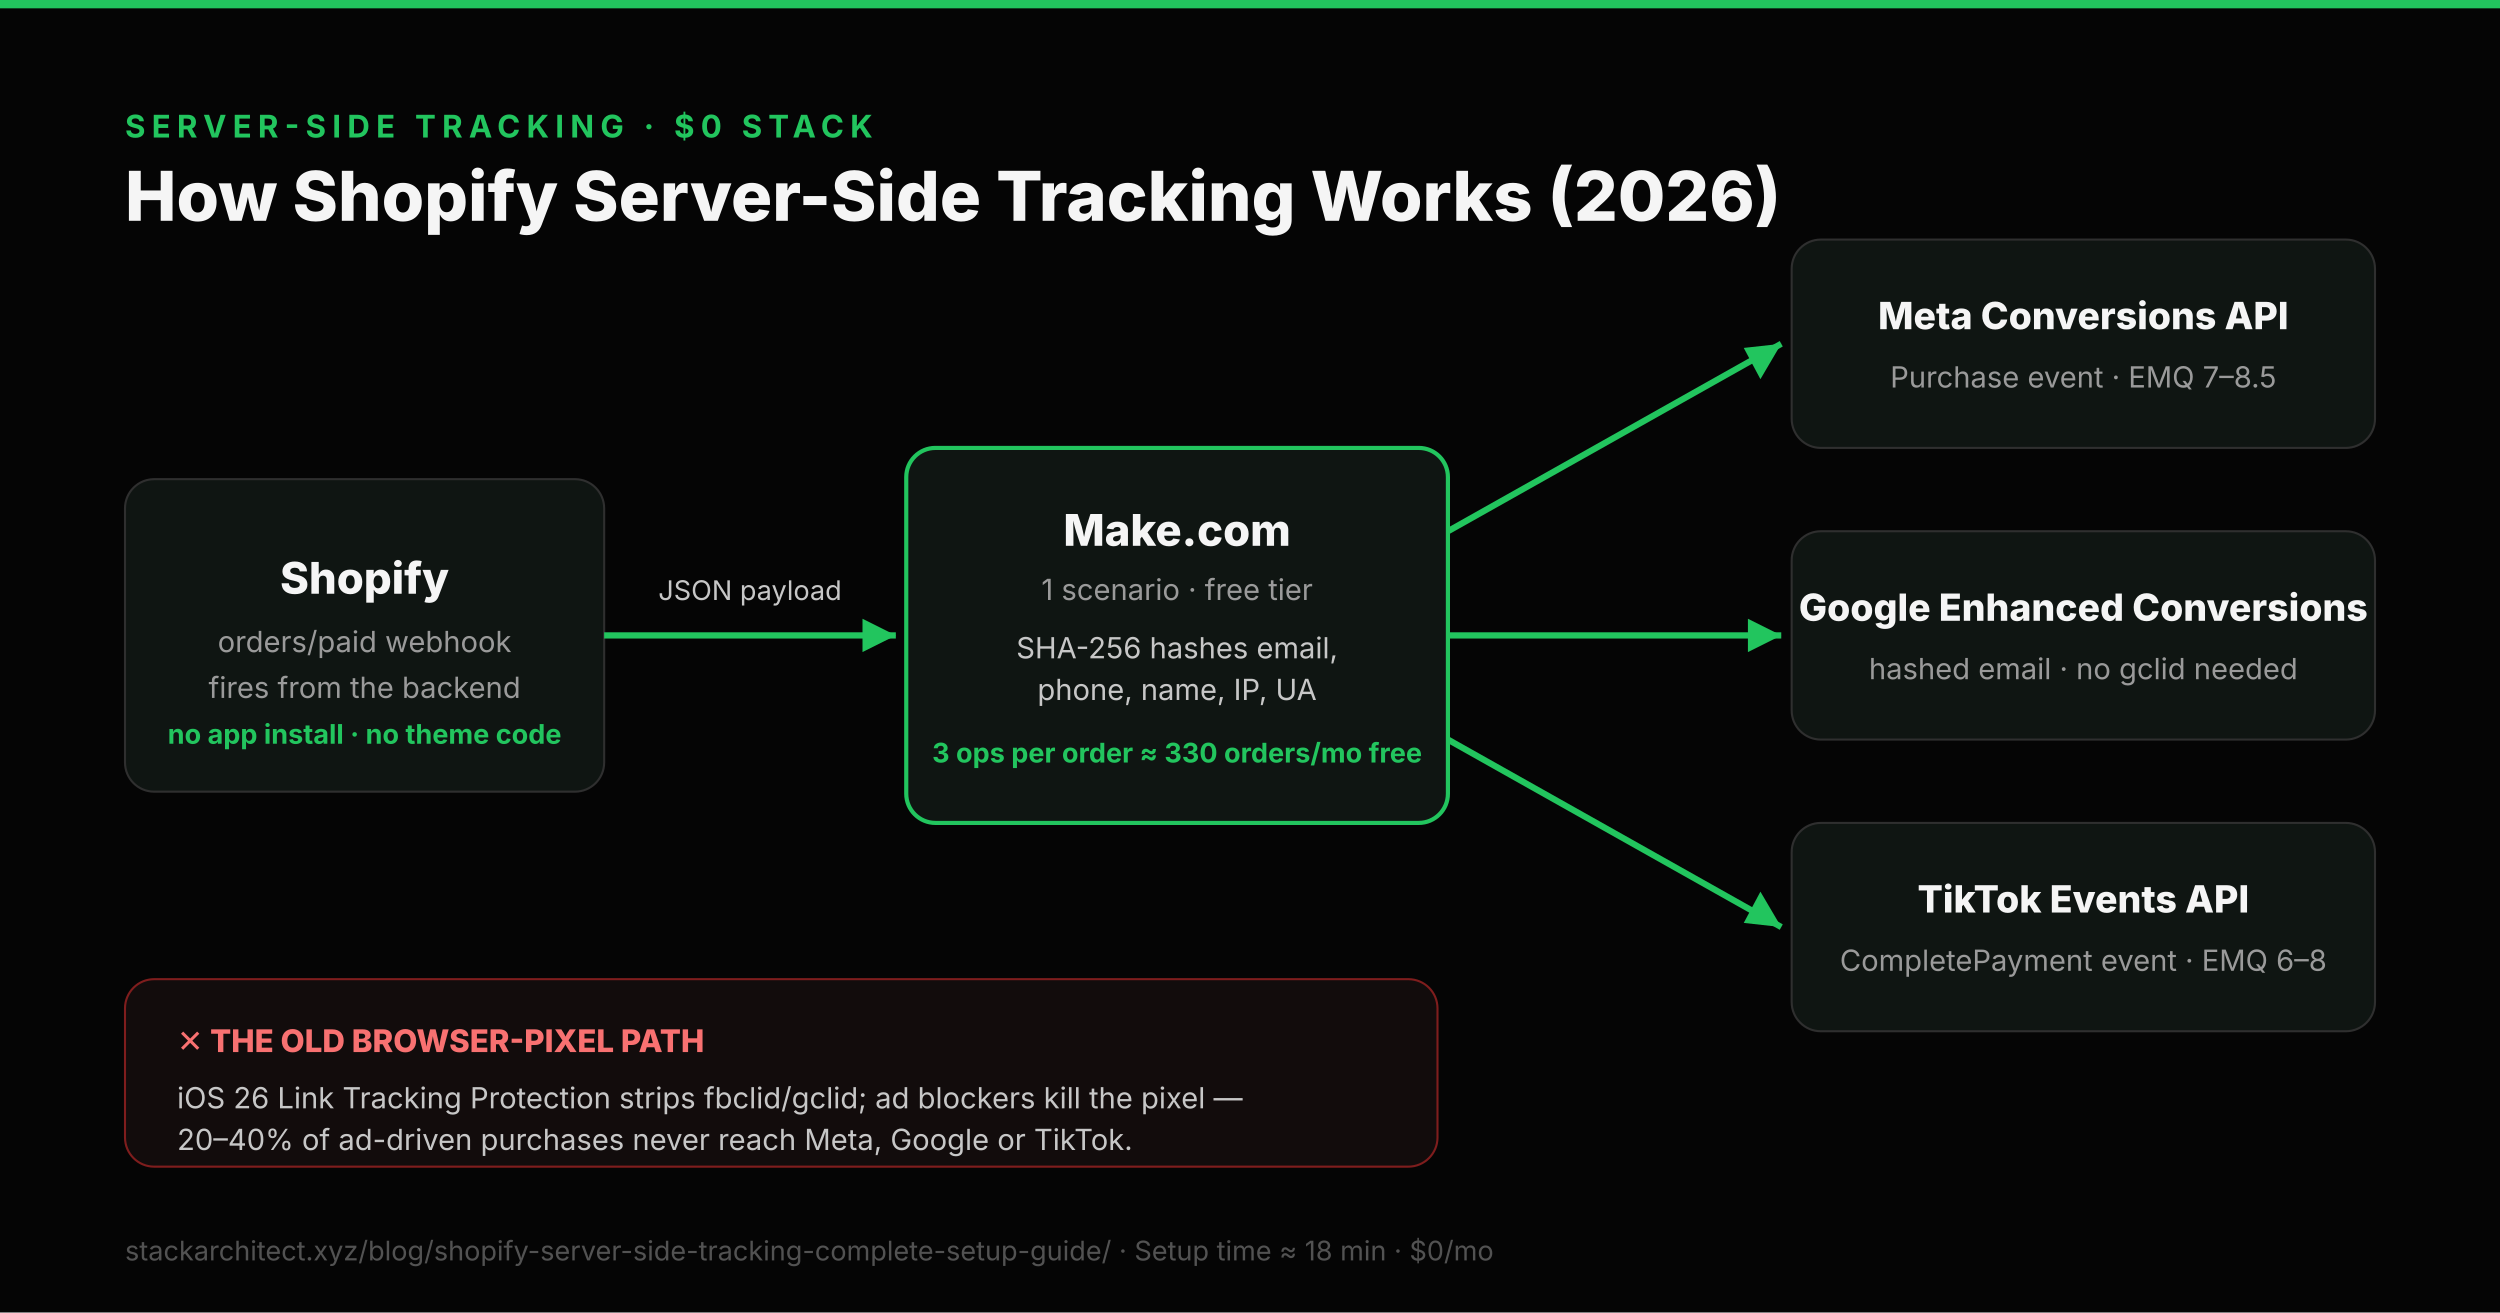
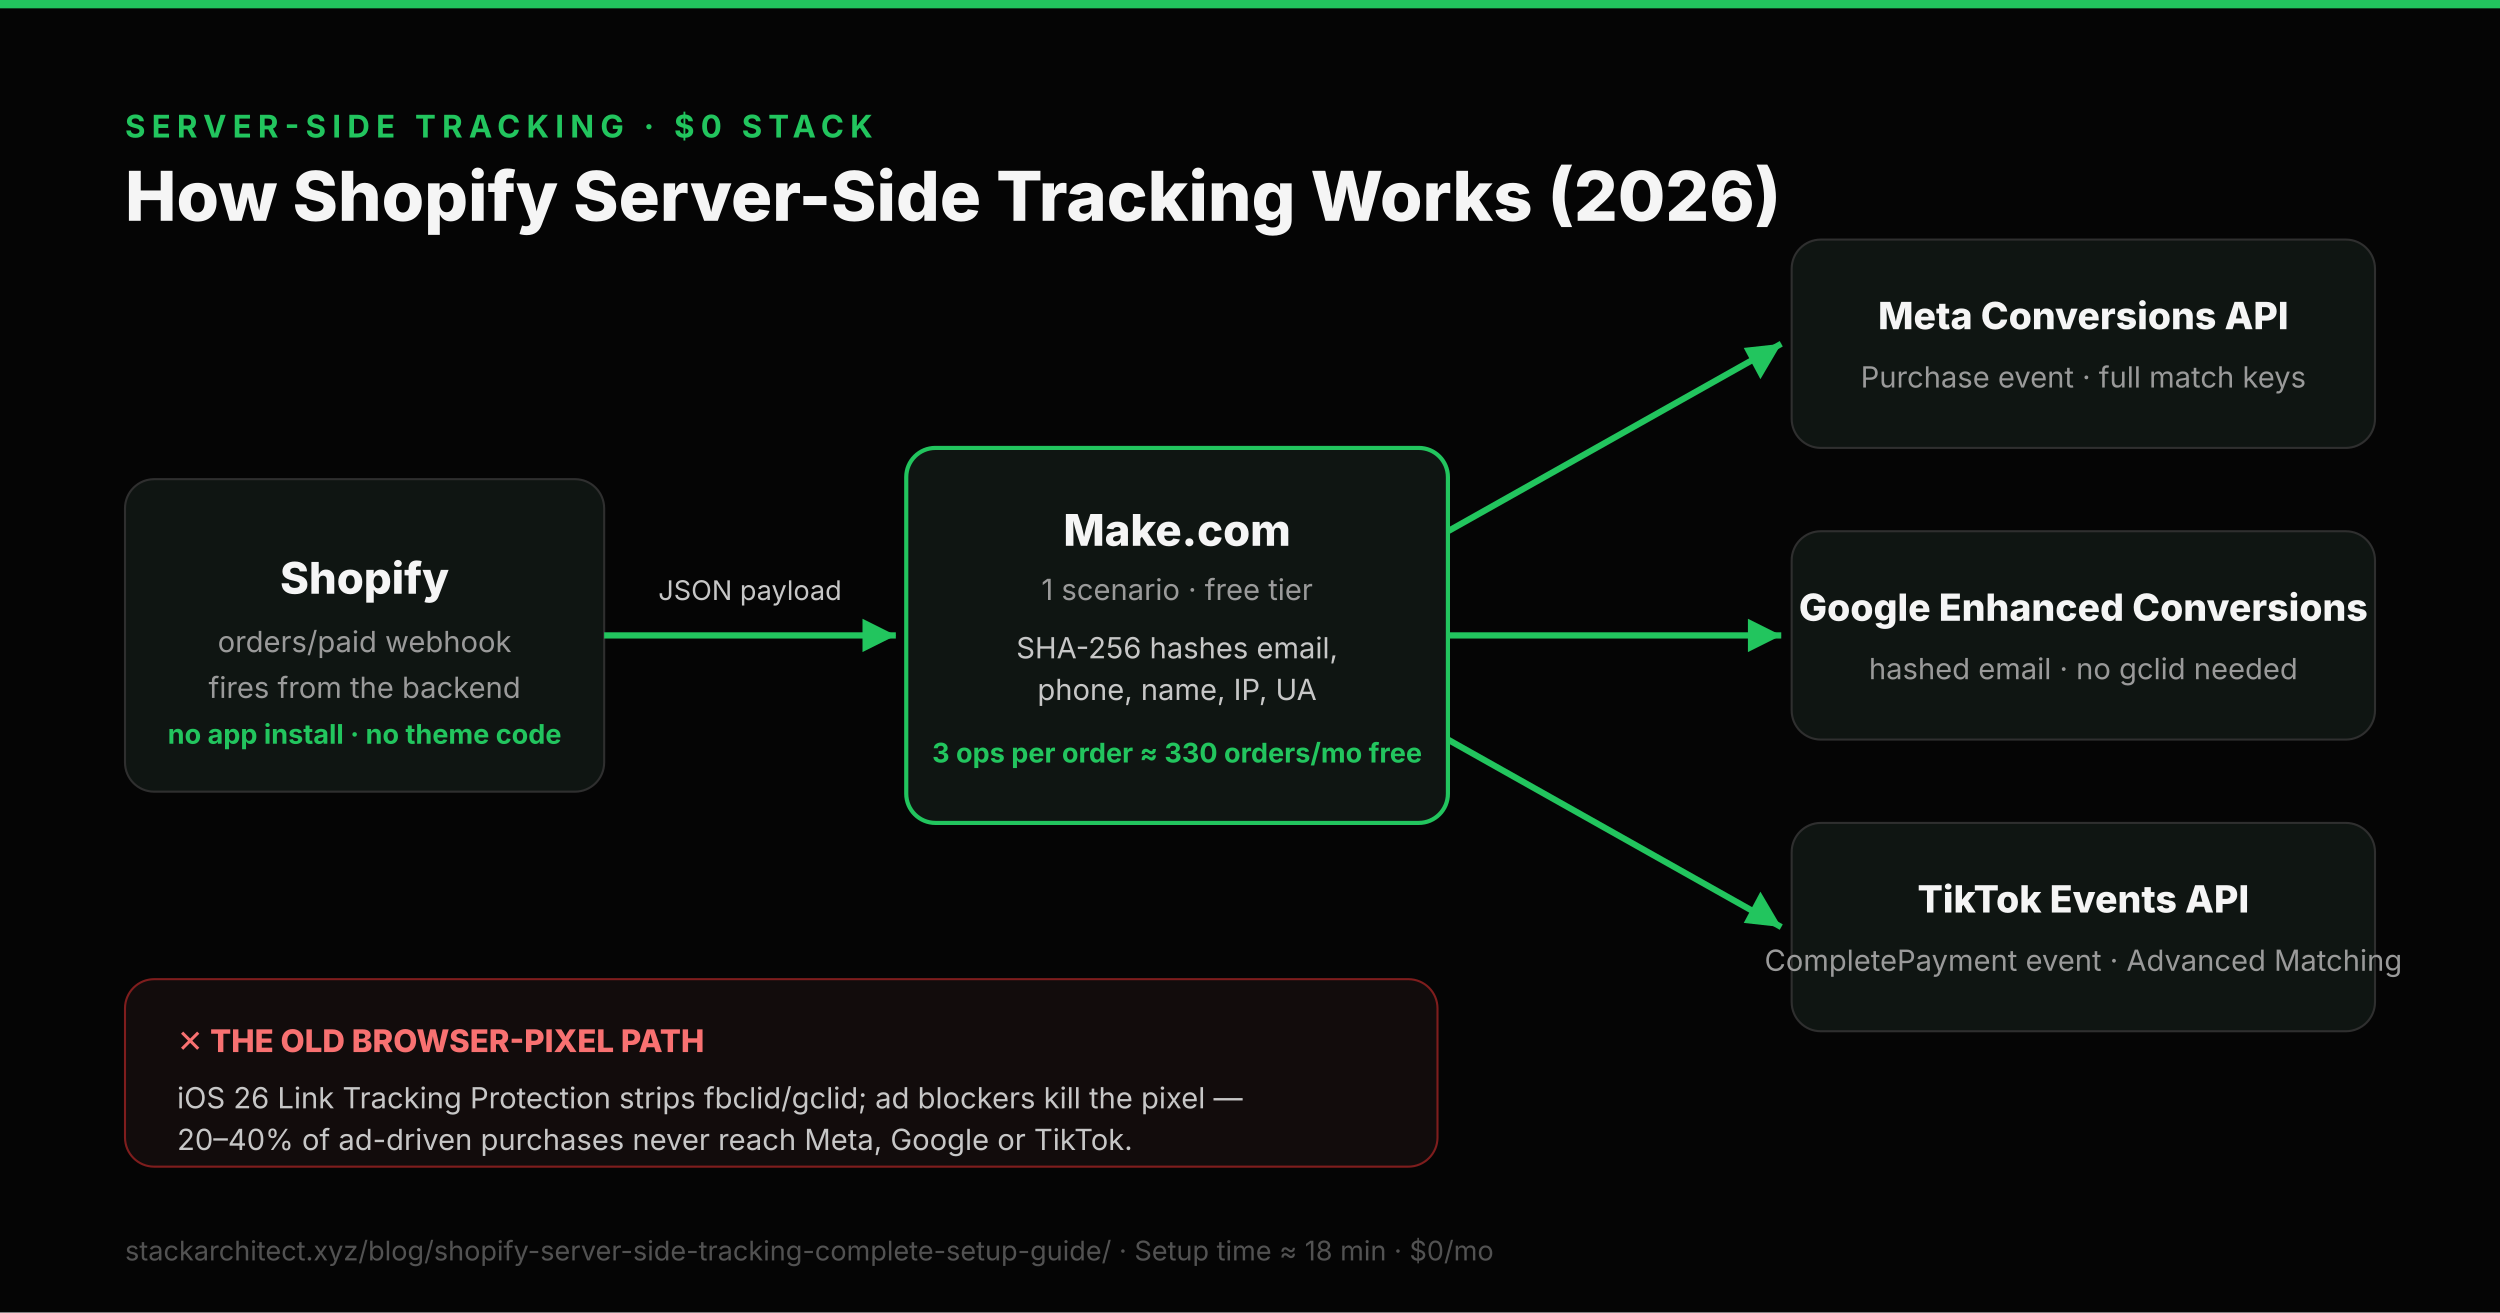
<svg xmlns="http://www.w3.org/2000/svg" viewBox="0 0 1200 630" role="img" aria-labelledby="t d" font-family="Inter,Segoe UI,Arial,sans-serif">
  <rect width="1200" height="630" fill="#050505" />
  <rect x="0" y="0" width="1200" height="4" fill="#22c55e" />
  <text x="60" y="66" fill="#22c55e" font-size="15" font-weight="700" letter-spacing="3">SERVER-SIDE TRACKING · $0 STACK</text>
  <text x="60" y="106" fill="#f5f5f5" font-size="33" font-weight="800">How Shopify Server-Side Tracking Works (2026)</text>
  <rect x="60" y="230" width="230" height="150" rx="14" fill="#0f1512" stroke="#2f2f2f" />
  <text x="175" y="285" fill="#f5f5f5" font-size="21" font-weight="800" text-anchor="middle">Shopify</text>
  <text x="175" y="313" fill="#9a9a9a" font-size="14" text-anchor="middle">orders/paid webhook</text>
  <text x="175" y="335" fill="#9a9a9a" font-size="14" text-anchor="middle">fires from the backend</text>
  <text x="175" y="357" fill="#22c55e" font-size="13" font-weight="700" text-anchor="middle">no app install · no theme code</text>
  <line x1="290" y1="305" x2="430" y2="305" stroke="#22c55e" stroke-width="3" />
  <polygon points="430,305 414,297 414,313" fill="#22c55e" />
  <text x="360" y="288" fill="#c7c7c7" font-size="13" text-anchor="middle">JSON payload</text>
  <rect x="435" y="215" width="260" height="180" rx="14" fill="#0f1512" stroke="#22c55e" stroke-width="2" />
  <text x="565" y="262" fill="#f5f5f5" font-size="21" font-weight="800" text-anchor="middle">Make.com</text>
  <text x="565" y="288" fill="#9a9a9a" font-size="14" text-anchor="middle">1 scenario · free tier</text>
  <text x="565" y="316" fill="#c7c7c7" font-size="14" text-anchor="middle">SHA-256 hashes email,</text>
  <text x="565" y="336" fill="#c7c7c7" font-size="14" text-anchor="middle">phone, name, IP, UA</text>
  <text x="565" y="366" fill="#22c55e" font-size="13" font-weight="700" text-anchor="middle">3 ops per order ≈ 330 orders/mo free</text>
  <line x1="695" y1="255" x2="855" y2="165" stroke="#22c55e" stroke-width="3" />
  <polygon points="855,165 837,167 845,182" fill="#22c55e" />
  <line x1="695" y1="305" x2="855" y2="305" stroke="#22c55e" stroke-width="3" />
  <polygon points="855,305 839,297 839,313" fill="#22c55e" />
  <line x1="695" y1="355" x2="855" y2="445" stroke="#22c55e" stroke-width="3" />
  <polygon points="855,445 845,428 837,443" fill="#22c55e" />
  <rect x="860" y="115" width="280" height="100" rx="14" fill="#0f1512" stroke="#2f2f2f" />
  <text x="1000" y="158" fill="#f5f5f5" font-size="18" font-weight="800" text-anchor="middle">Meta Conversions API</text>
-   <text x="1000" y="186" fill="#9a9a9a" font-size="14" text-anchor="middle">Purchase event · EMQ 7–8.5</text>
+   <text x="1000" y="186" fill="#9a9a9a" font-size="14" text-anchor="middle">Purchase event · full match keys</text>
  <rect x="860" y="255" width="280" height="100" rx="14" fill="#0f1512" stroke="#2f2f2f" />
  <text x="1000" y="298" fill="#f5f5f5" font-size="18" font-weight="800" text-anchor="middle">Google Enhanced Conversions</text>
  <text x="1000" y="326" fill="#9a9a9a" font-size="14" text-anchor="middle">hashed email · no gclid needed</text>
  <rect x="860" y="395" width="280" height="100" rx="14" fill="#0f1512" stroke="#2f2f2f" />
  <text x="1000" y="438" fill="#f5f5f5" font-size="18" font-weight="800" text-anchor="middle">TikTok Events API</text>
-   <text x="1000" y="466" fill="#9a9a9a" font-size="14" text-anchor="middle">CompletePayment event · EMQ 6–8</text>
+   <text x="1000" y="466" fill="#9a9a9a" font-size="14" text-anchor="middle">CompletePayment event · Advanced Matching</text>
  <rect x="60" y="470" width="630" height="90" rx="14" fill="#120c0c" stroke="#7f1d1d" />
  <text x="85" y="505" fill="#f87171" font-size="15" font-weight="800">✕ THE OLD BROWSER-PIXEL PATH</text>
  <text x="85" y="532" fill="#c7c7c7" font-size="14">iOS 26 Link Tracking Protection strips fbclid/gclid; ad blockers kill the pixel —</text>
  <text x="85" y="552" fill="#c7c7c7" font-size="14">20–40% of ad-driven purchases never reach Meta, Google or TikTok.</text>
  <text x="60" y="605" fill="#525252" font-size="13">stackarchitect.xyz/blog/shopify-server-side-tracking-complete-setup-guide/ · Setup time ≈ 18 min · $0/mo</text>
</svg>
